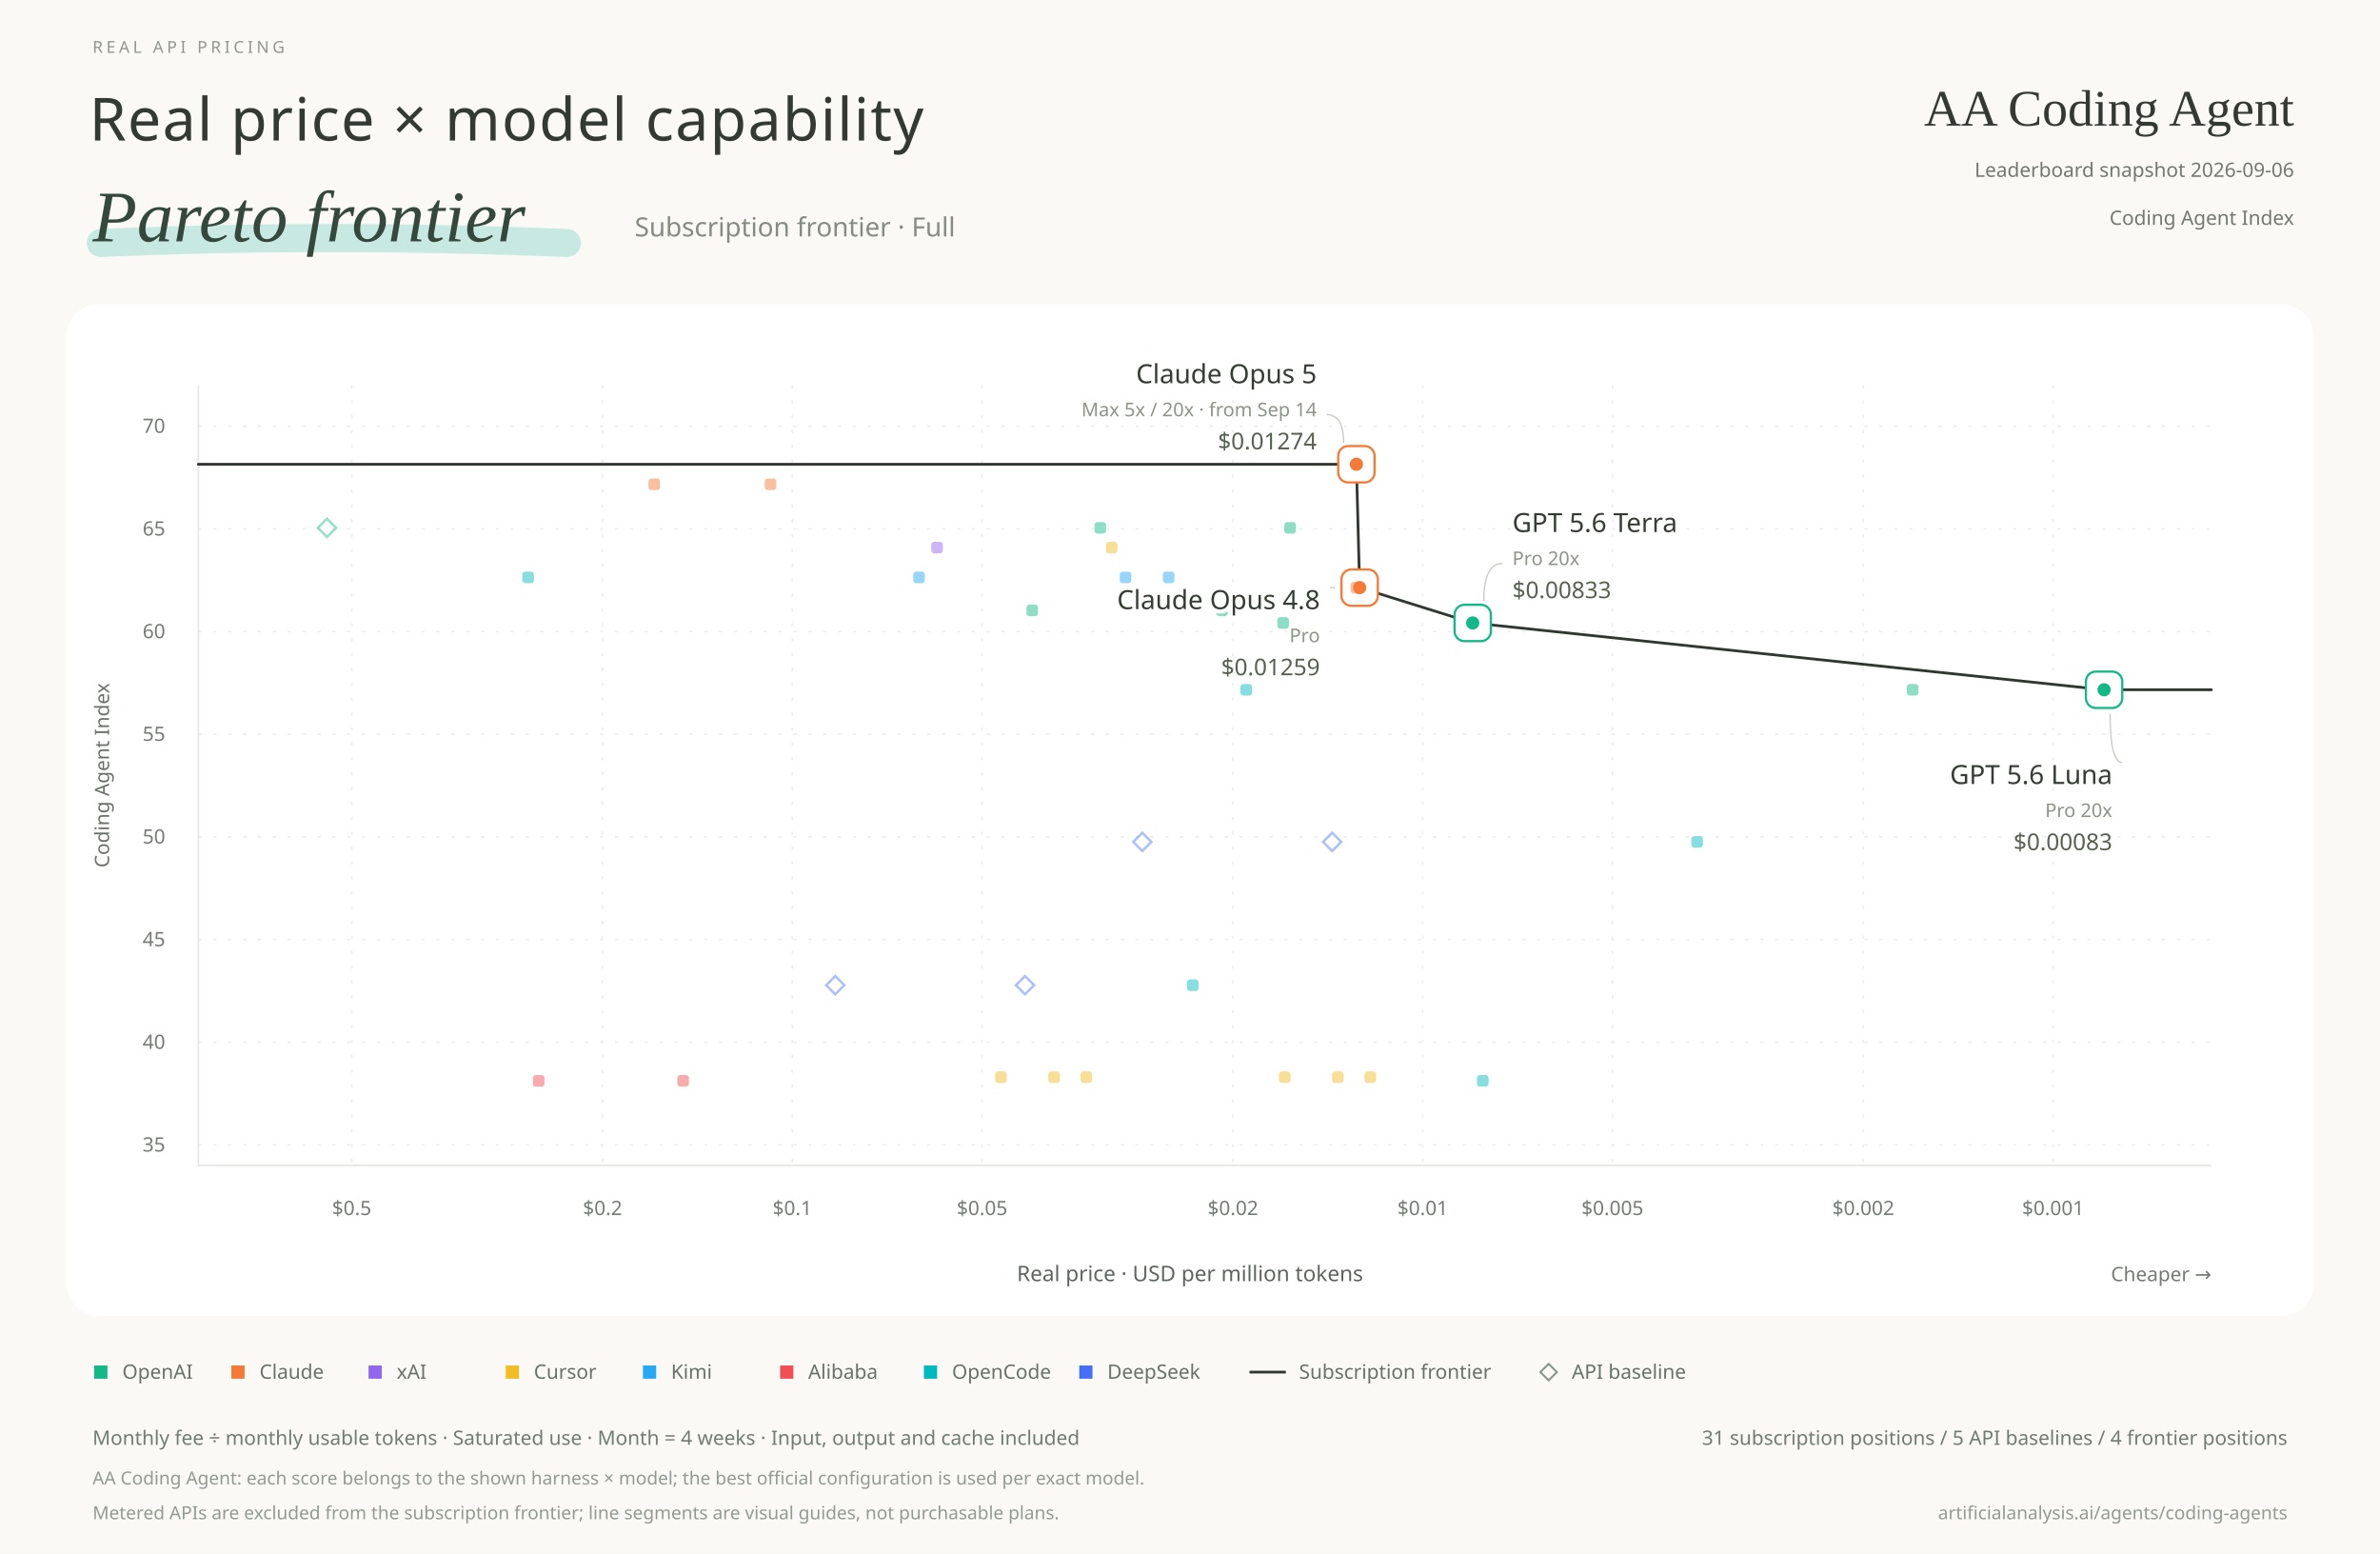
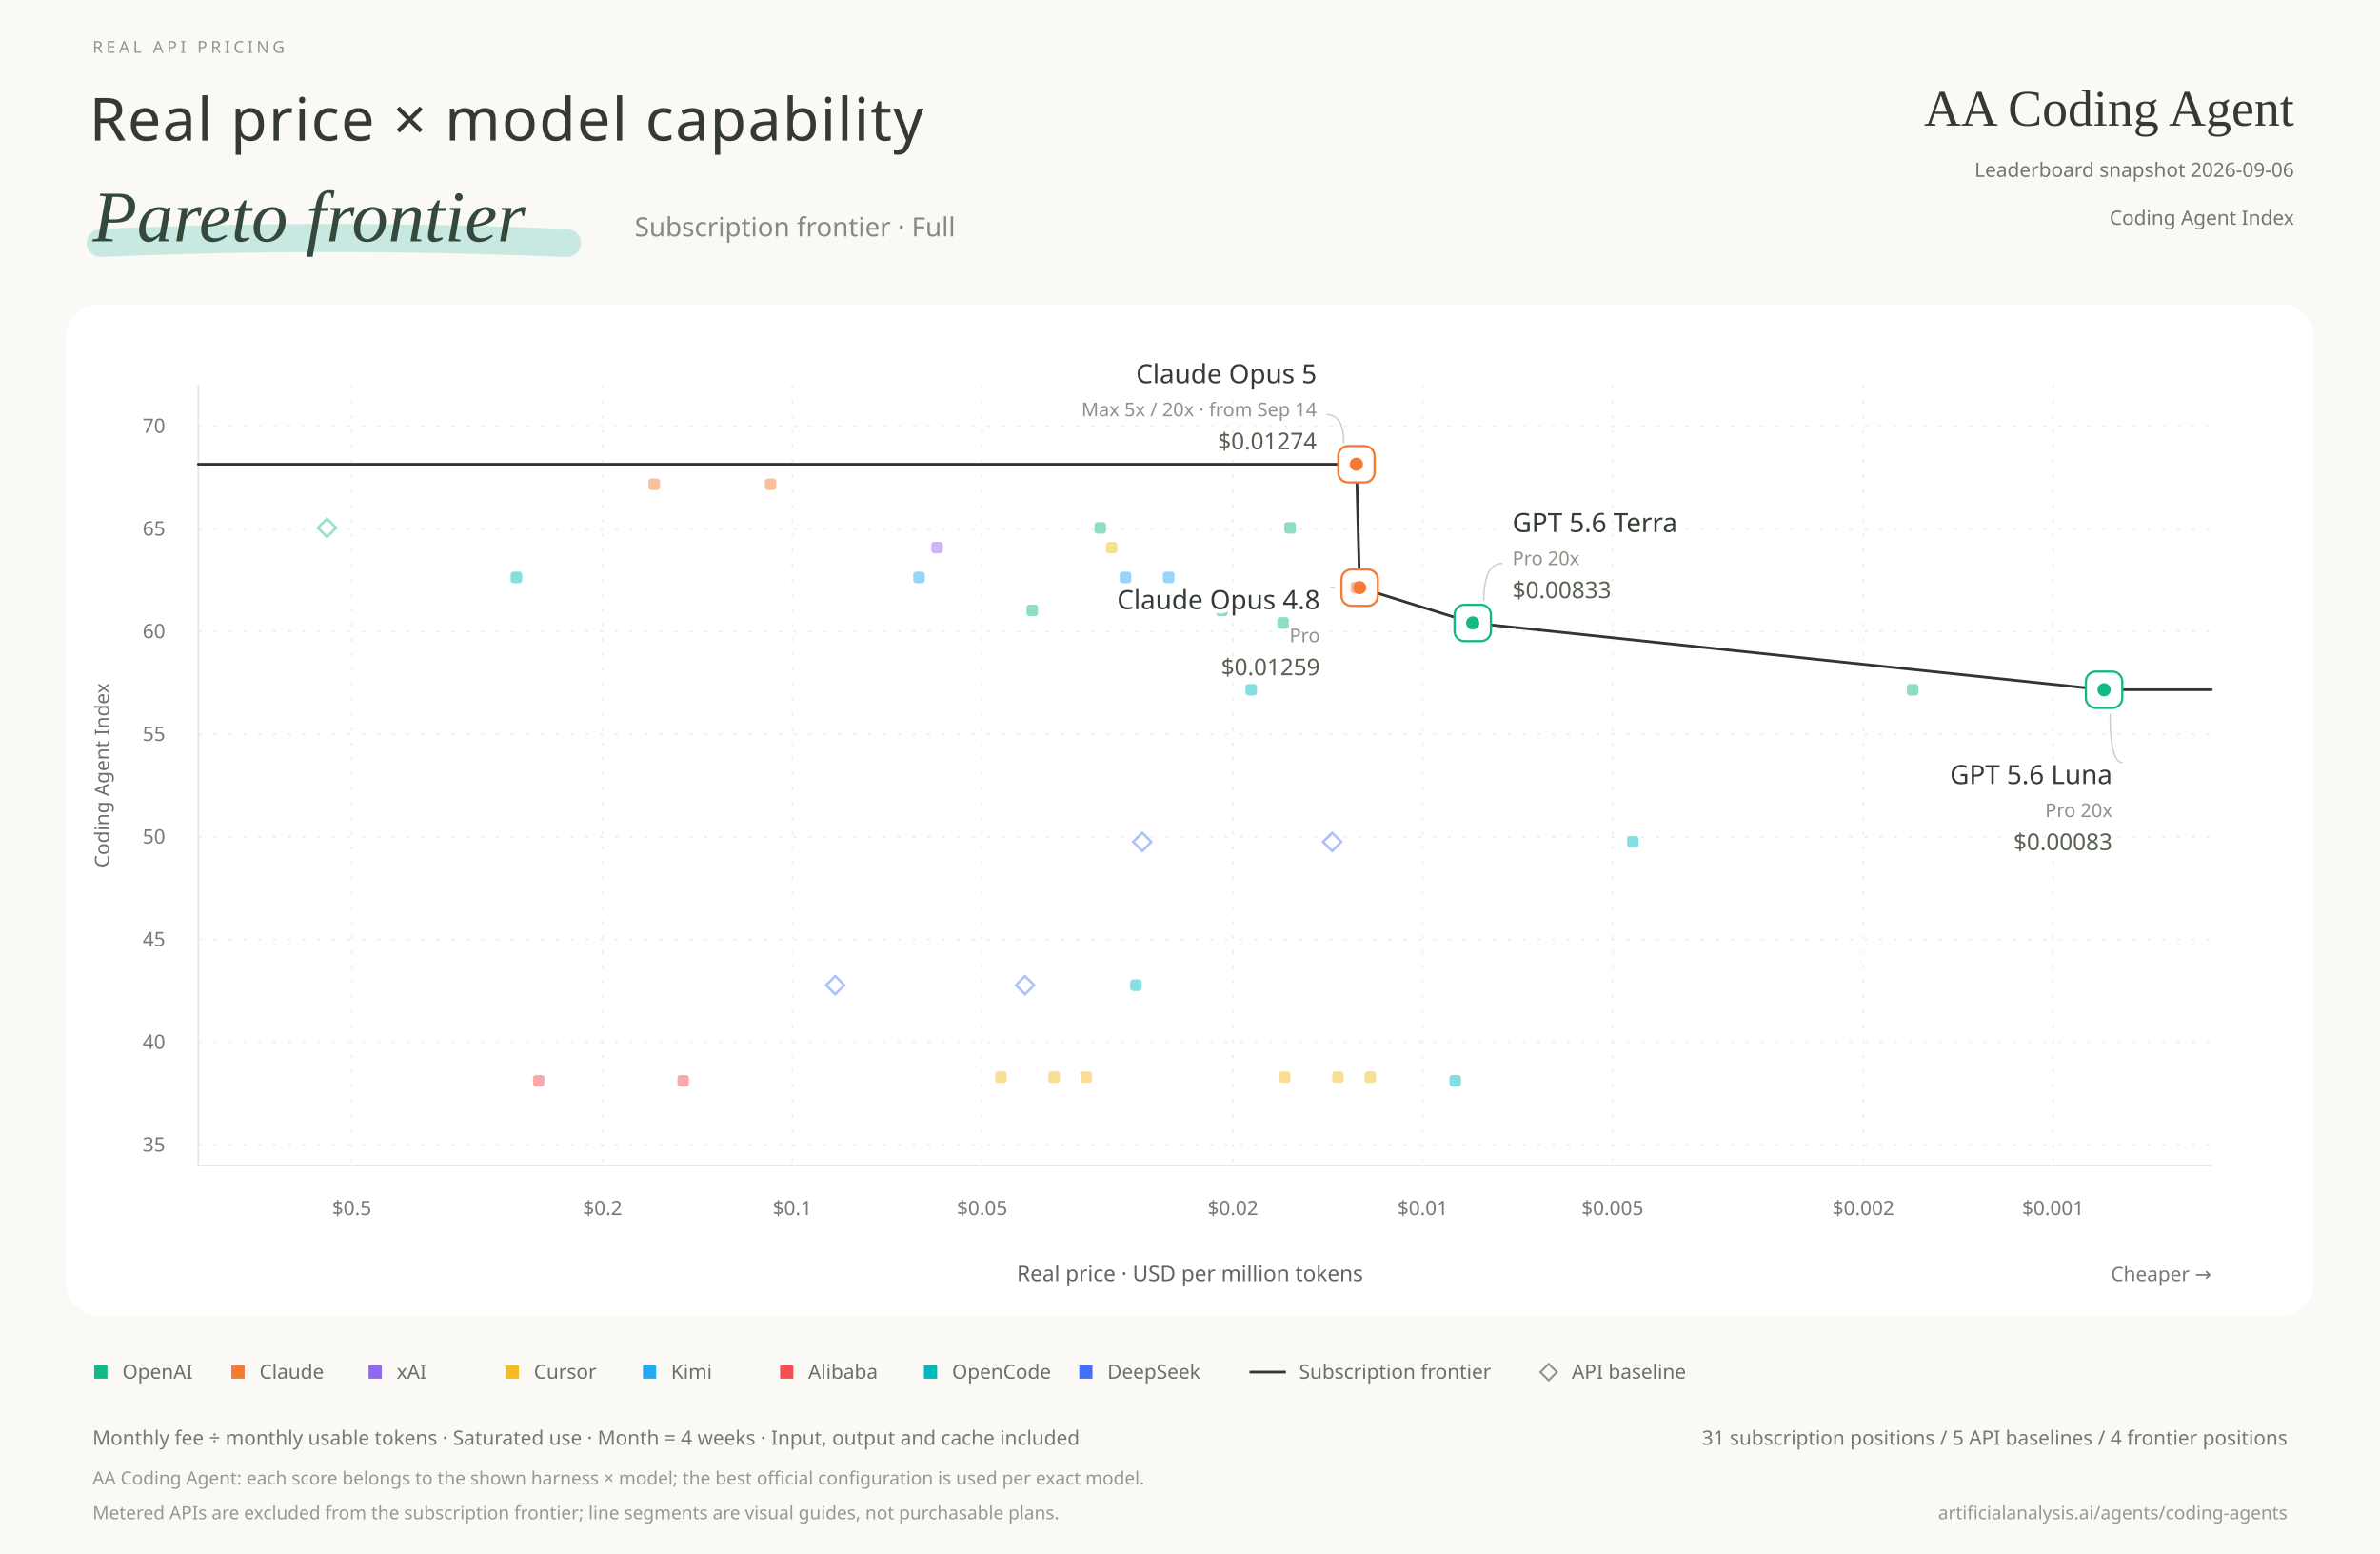
<svg xmlns="http://www.w3.org/2000/svg" width="1440" height="940" viewBox="0 0 1440 940" role="img" aria-labelledby="title desc">
  <style>text{font-family:"Microsoft YaHei","Segoe UI",sans-serif} .serif{font-family:"Times New Roman",serif} .number{font-family:"Segoe UI",sans-serif;font-variant-numeric:tabular-nums} .label-name{paint-order:stroke;stroke:#fff;stroke-width:5px;stroke-linejoin:round} .point:hover{opacity:1}</style>
  <rect width="1440" height="940" fill="#FAF9F6" />
  <text x="56.000" y="32.000" font-size="10" fill="#90968D" text-anchor="start" font-weight="400" letter-spacing="2.1">REAL API PRICING</text>
  <text x="54.000" y="85.000" font-size="36" fill="#343A33" text-anchor="start" font-weight="300" letter-spacing=".8">Real price × model capability</text>
  <path d="M61 147 Q197 141 343 147" stroke="#9FDDD0" stroke-width="17" stroke-linecap="round" opacity=".55" fill="none" />
  <text x="56.000" y="146.000" font-size="44" fill="#35483E" text-anchor="start" font-weight="400" class="serif" font-style="italic">Pareto frontier</text>
  <text x="384.000" y="143.000" font-size="16" fill="#858B81" text-anchor="start" font-weight="300">Subscription frontier · Full</text>
  <text x="1388.000" y="76.000" font-size="31" fill="#343A33" text-anchor="end" font-weight="400" class="serif">AA Coding Agent</text>
  <text x="1388.000" y="107.000" font-size="12" fill="#737771" text-anchor="end" font-weight="400">Leaderboard snapshot  2026-09-06</text>
  <text x="1388.000" y="136.000" font-size="12" fill="#737771" text-anchor="end" font-weight="400">Coding Agent Index</text>
  <rect x="40" y="184" width="1360" height="612" rx="20" fill="#FFFFFF" />
  <path d="M1242.198 233V705" stroke="#E8EBE7" stroke-dasharray="2 7" opacity=".8" />
  <text x="1242.198" y="735.000" font-size="12" fill="#747B74" text-anchor="middle" font-weight="400" class="number">$0.001</text>
  <path d="M1127.384 233V705" stroke="#E8EBE7" stroke-dasharray="2 7" opacity=".8" />
  <text x="1127.384" y="735.000" font-size="12" fill="#747B74" text-anchor="middle" font-weight="400" class="number">$0.002</text>
  <path d="M975.609 233V705" stroke="#E8EBE7" stroke-dasharray="2 7" opacity=".8" />
  <text x="975.609" y="735.000" font-size="12" fill="#747B74" text-anchor="middle" font-weight="400" class="number">$0.005</text>
  <path d="M860.795 233V705" stroke="#E8EBE7" stroke-dasharray="2 7" opacity=".8" />
  <text x="860.795" y="735.000" font-size="12" fill="#747B74" text-anchor="middle" font-weight="400" class="number">$0.01</text>
  <path d="M745.981 233V705" stroke="#E8EBE7" stroke-dasharray="2 7" opacity=".8" />
  <text x="745.981" y="735.000" font-size="12" fill="#747B74" text-anchor="middle" font-weight="400" class="number">$0.02</text>
  <path d="M594.206 233V705" stroke="#E8EBE7" stroke-dasharray="2 7" opacity=".8" />
  <text x="594.206" y="735.000" font-size="12" fill="#747B74" text-anchor="middle" font-weight="400" class="number">$0.05</text>
  <path d="M479.392 233V705" stroke="#E8EBE7" stroke-dasharray="2 7" opacity=".8" />
  <text x="479.392" y="735.000" font-size="12" fill="#747B74" text-anchor="middle" font-weight="400" class="number">$0.1</text>
  <path d="M364.578 233V705" stroke="#E8EBE7" stroke-dasharray="2 7" opacity=".8" />
  <text x="364.578" y="735.000" font-size="12" fill="#747B74" text-anchor="middle" font-weight="400" class="number">$0.2</text>
  <path d="M212.803 233V705" stroke="#E8EBE7" stroke-dasharray="2 7" opacity=".8" />
  <text x="212.803" y="735.000" font-size="12" fill="#747B74" text-anchor="middle" font-weight="400" class="number">$0.5</text>
  <path d="M120 692.579H1338" stroke="#E8EBE7" stroke-dasharray="2 7" opacity=".8" />
  <text x="100.000" y="696.579" font-size="12" fill="#747B74" text-anchor="end" font-weight="400" class="number">35</text>
  <path d="M120 630.474H1338" stroke="#E8EBE7" stroke-dasharray="2 7" opacity=".8" />
  <text x="100.000" y="634.474" font-size="12" fill="#747B74" text-anchor="end" font-weight="400" class="number">40</text>
  <path d="M120 568.368H1338" stroke="#E8EBE7" stroke-dasharray="2 7" opacity=".8" />
  <text x="100.000" y="572.368" font-size="12" fill="#747B74" text-anchor="end" font-weight="400" class="number">45</text>
  <path d="M120 506.263H1338" stroke="#E8EBE7" stroke-dasharray="2 7" opacity=".8" />
  <text x="100.000" y="510.263" font-size="12" fill="#747B74" text-anchor="end" font-weight="400" class="number">50</text>
  <path d="M120 444.158H1338" stroke="#E8EBE7" stroke-dasharray="2 7" opacity=".8" />
  <text x="100.000" y="448.158" font-size="12" fill="#747B74" text-anchor="end" font-weight="400" class="number">55</text>
  <path d="M120 382.053H1338" stroke="#E8EBE7" stroke-dasharray="2 7" opacity=".8" />
  <text x="100.000" y="386.053" font-size="12" fill="#747B74" text-anchor="end" font-weight="400" class="number">60</text>
  <path d="M120 319.947H1338" stroke="#E8EBE7" stroke-dasharray="2 7" opacity=".8" />
  <text x="100.000" y="323.947" font-size="12" fill="#747B74" text-anchor="end" font-weight="400" class="number">65</text>
  <path d="M120 257.842H1338" stroke="#E8EBE7" stroke-dasharray="2 7" opacity=".8" />
  <text x="100.000" y="261.842" font-size="12" fill="#747B74" text-anchor="end" font-weight="400" class="number">70</text>
  <path d="M120 233V705H1338" fill="none" stroke="#E3E7E2" />
  <text x="66.000" y="469.000" font-size="12" fill="#697169" text-anchor="middle" font-weight="400" transform="rotate(-90 66 469.0)">Coding Agent Index</text>
  <text x="720.000" y="775.000" font-size="13" fill="#5D655E" text-anchor="middle" font-weight="400">Real price · USD per million tokens</text>
  <text x="1338.000" y="775.000" font-size="12" fill="#737B74" text-anchor="end" font-weight="400">Cheaper →</text>
  <path id="frontier" d="M120.000,280.824 L820.683,280.824 L822.645,355.465 L891.061,376.835 L1273.062,417.253 L1338.000,417.253" fill="none" stroke="#303630" stroke-width="1.65" stroke-linecap="round" stroke-linejoin="round" />
  <g class="point" data-billing="subscription" data-frontier="false" data-price="0.03247" data-score="65.0524" data-x="665.714" data-y="319.297" transform="translate(665.714 319.297)">
    <rect x="-3.5" y="-3.5" width="7" height="7" rx="1.8" fill="#12B886" opacity=".48" />
  </g>
  <g class="point" data-billing="subscription" data-frontier="false" data-price="0.01623" data-score="65.0524" data-x="780.579" data-y="319.297" transform="translate(780.579 319.297)">
    <rect x="-3.5" y="-3.5" width="7" height="7" rx="1.8" fill="#12B886" opacity=".48" />
  </g>
  <g class="point" data-billing="subscription" data-frontier="true" data-price="0.01259" data-score="62.1405" data-x="822.645" data-y="355.465" transform="translate(822.645 355.465)">
    <rect x="-11" y="-11" width="22" height="22" rx="6" fill="#FFF" stroke="#F47A35" stroke-width="1.35" />
    <circle r="4" fill="#F47A35" />
  </g>
  <g class="point" data-billing="subscription" data-frontier="true" data-price="0.01274" data-score="68.1498" data-x="820.683" data-y="280.824" transform="translate(820.683 280.824)">
    <rect x="-11" y="-11" width="22" height="22" rx="6" fill="#FFF" stroke="#F47A35" stroke-width="1.35" />
    <circle r="4" fill="#F47A35" />
  </g>
  <g class="point" data-billing="subscription" data-frontier="false" data-price="0.02529" data-score="62.6388" data-x="707.109" data-y="349.276" transform="translate(707.109 349.276)">
    <rect x="-3.5" y="-3.5" width="7" height="7" rx="1.8" fill="#26A9F5" opacity=".48" />
  </g>
  <g class="point" data-billing="subscription" data-frontier="false" data-price="0.06295" data-score="62.6388" data-x="556.056" data-y="349.276" transform="translate(556.056 349.276)">
    <rect x="-3.5" y="-3.5" width="7" height="7" rx="1.8" fill="#26A9F5" opacity=".48" />
  </g>
  <g class="point" data-billing="subscription" data-frontier="false" data-price="0.02961" data-score="62.6388" data-x="680.987" data-y="349.276" transform="translate(680.987 349.276)">
    <rect x="-3.5" y="-3.5" width="7" height="7" rx="1.8" fill="#26A9F5" opacity=".48" />
  </g>
  <g class="point" data-billing="subscription" data-frontier="false" data-price="0.14901" data-score="38.1218" data-x="413.327" data-y="653.803" transform="translate(413.327 653.803)">
    <rect x="-3.5" y="-3.5" width="7" height="7" rx="1.8" fill="#F34E54" opacity=".48" />
  </g>
  <g class="point" data-billing="subscription" data-frontier="false" data-price="0.25253" data-score="38.1218" data-x="325.949" data-y="653.803" transform="translate(325.949 653.803)">
    <rect x="-3.5" y="-3.5" width="7" height="7" rx="1.8" fill="#F34E54" opacity=".48" />
  </g>
-   <g class="point" data-billing="subscription" data-frontier="false" data-price="0.01905" data-score="57.1661" data-x="754.042" data-y="417.253" transform="translate(754.042 417.253)">
-     <rect x="-3.5" y="-3.5" width="7" height="7" rx="1.8" fill="#00B9BC" opacity=".48" />
-   </g>
-   <g class="point" data-billing="subscription" data-frontier="false" data-price="0.26247" data-score="62.6388" data-x="319.554" data-y="349.276" transform="translate(319.554 349.276)">
-     <rect x="-3.5" y="-3.5" width="7" height="7" rx="1.8" fill="#00B9BC" opacity=".48" />
-   </g>
-   <g class="point" data-billing="subscription" data-frontier="false" data-price="0.00803" data-score="38.1218" data-x="897.137" data-y="653.803" transform="translate(897.137 653.803)">
-     <rect x="-3.5" y="-3.5" width="7" height="7" rx="1.8" fill="#00B9BC" opacity=".48" />
-   </g>
-   <g class="point" data-billing="subscription" data-frontier="false" data-price="0.02316" data-score="42.7797" data-x="721.683" data-y="595.947" transform="translate(721.683 595.947)">
-     <rect x="-3.5" y="-3.5" width="7" height="7" rx="1.8" fill="#00B9BC" opacity=".48" />
-   </g>
-   <g class="point" data-billing="subscription" data-frontier="false" data-price="0.00367" data-score="49.7576" data-x="1026.833" data-y="509.274" transform="translate(1026.833 509.274)">
+   <g class="point" data-billing="subscription" data-frontier="false" data-price="0.01871" data-score="57.1661" data-x="757.025" data-y="417.253" transform="translate(757.025 417.253)">
+     <rect x="-3.5" y="-3.5" width="7" height="7" rx="1.8" fill="#00B9BC" opacity=".48" />
+   </g>
+   <g class="point" data-billing="subscription" data-frontier="false" data-price="0.27397" data-score="62.6388" data-x="312.451" data-y="349.276" transform="translate(312.451 349.276)">
+     <rect x="-3.5" y="-3.5" width="7" height="7" rx="1.8" fill="#00B9BC" opacity=".48" />
+   </g>
+   <g class="point" data-billing="subscription" data-frontier="false" data-price="0.00888" data-score="38.1218" data-x="880.470" data-y="653.803" transform="translate(880.470 653.803)">
+     <rect x="-3.5" y="-3.5" width="7" height="7" rx="1.8" fill="#00B9BC" opacity=".48" />
+   </g>
+   <g class="point" data-billing="subscription" data-frontier="false" data-price="0.0285" data-score="42.7797" data-x="687.316" data-y="595.947" transform="translate(687.316 595.947)">
+     <rect x="-3.5" y="-3.5" width="7" height="7" rx="1.8" fill="#00B9BC" opacity=".48" />
+   </g>
+   <g class="point" data-billing="subscription" data-frontier="false" data-price="0.00464" data-score="49.7576" data-x="987.986" data-y="509.274" transform="translate(987.986 509.274)">
    <rect x="-3.5" y="-3.5" width="7" height="7" rx="1.8" fill="#00B9BC" opacity=".48" />
  </g>
  <g class="point" data-billing="subscription" data-frontier="false" data-price="0.01665" data-score="60.4201" data-x="776.347" data-y="376.835" transform="translate(776.347 376.835)">
    <rect x="-3.5" y="-3.5" width="7" height="7" rx="1.8" fill="#12B886" opacity=".48" />
  </g>
  <g class="point" data-billing="subscription" data-frontier="false" data-price="0.00167" data-score="57.1661" data-x="1157.253" data-y="417.253" transform="translate(1157.253 417.253)">
    <rect x="-3.5" y="-3.5" width="7" height="7" rx="1.8" fill="#12B886" opacity=".48" />
  </g>
  <g class="point" data-billing="subscription" data-frontier="false" data-price="0.04163" data-score="61.0333" data-x="624.552" data-y="369.218" transform="translate(624.552 369.218)">
    <rect x="-3.5" y="-3.5" width="7" height="7" rx="1.8" fill="#12B886" opacity=".48" />
  </g>
  <g class="point" data-billing="subscription" data-frontier="true" data-price="0.00833" data-score="60.4201" data-x="891.061" data-y="376.835" transform="translate(891.061 376.835)">
    <rect x="-11" y="-11" width="22" height="22" rx="6" fill="#FFF" stroke="#12B886" stroke-width="1.35" />
    <circle r="4" fill="#12B886" />
  </g>
  <g class="point" data-billing="subscription" data-frontier="true" data-price="0.00083" data-score="57.1661" data-x="1273.062" data-y="417.253" transform="translate(1273.062 417.253)">
    <rect x="-11" y="-11" width="22" height="22" rx="6" fill="#FFF" stroke="#12B886" stroke-width="1.35" />
    <circle r="4" fill="#12B886" />
  </g>
  <g class="point" data-billing="subscription" data-frontier="false" data-price="0.02082" data-score="61.0333" data-x="739.325" data-y="369.218" transform="translate(739.325 369.218)">
    <rect x="-3.5" y="-3.5" width="7" height="7" rx="1.8" fill="#12B886" opacity=".48" />
  </g>
  <g class="point" data-billing="subscription" data-frontier="false" data-price="0.01274" data-score="62.1405" data-x="820.683" data-y="355.465" transform="translate(820.683 355.465)">
    <rect x="-3.5" y="-3.5" width="7" height="7" rx="1.8" fill="#F47A35" opacity=".48" />
  </g>
  <g class="point" data-billing="subscription" data-frontier="false" data-price="0.16561" data-score="67.1728" data-x="395.832" data-y="292.959" transform="translate(395.832 292.959)">
    <rect x="-3.5" y="-3.5" width="7" height="7" rx="1.8" fill="#F47A35" opacity=".48" />
  </g>
  <g class="point" data-billing="subscription" data-frontier="false" data-price="0.10828" data-score="67.1728" data-x="466.215" data-y="292.959" transform="translate(466.215 292.959)">
    <rect x="-3.5" y="-3.5" width="7" height="7" rx="1.8" fill="#F47A35" opacity=".48" />
  </g>
  <g class="point" data-billing="subscription" data-frontier="false" data-price="0.01211" data-score="38.3008" data-x="829.084" data-y="651.580" transform="translate(829.084 651.580)">
    <rect x="-3.5" y="-3.5" width="7" height="7" rx="1.8" fill="#F2BC22" opacity=".48" />
  </g>
  <g class="point" data-billing="subscription" data-frontier="false" data-price="0.03115" data-score="64.09" data-x="672.589" data-y="331.251" transform="translate(672.589 331.251)">
    <rect x="-3.5" y="-3.5" width="7" height="7" rx="1.8" fill="#F2BC22" opacity=".48" />
  </g>
  <g class="point" data-billing="subscription" data-frontier="false" data-price="0.01655" data-score="38.3008" data-x="777.345" data-y="651.580" transform="translate(777.345 651.580)">
    <rect x="-3.5" y="-3.5" width="7" height="7" rx="1.8" fill="#F2BC22" opacity=".48" />
  </g>
  <g class="point" data-billing="subscription" data-frontier="false" data-price="0.01363" data-score="38.3008" data-x="809.498" data-y="651.580" transform="translate(809.498 651.580)">
    <rect x="-3.5" y="-3.5" width="7" height="7" rx="1.8" fill="#F2BC22" opacity=".48" />
  </g>
  <g class="point" data-billing="subscription" data-frontier="false" data-price="0.05894" data-score="64.09" data-x="566.958" data-y="331.251" transform="translate(566.958 331.251)">
    <rect x="-3.5" y="-3.5" width="7" height="7" rx="1.8" fill="#9267EF" opacity=".48" />
  </g>
  <g class="point" data-billing="subscription" data-frontier="false" data-price="0.03417" data-score="38.3008" data-x="657.261" data-y="651.580" transform="translate(657.261 651.580)">
    <rect x="-3.5" y="-3.5" width="7" height="7" rx="1.8" fill="#F2BC22" opacity=".48" />
  </g>
  <g class="point" data-billing="subscription" data-frontier="false" data-price="0.04667" data-score="38.3008" data-x="605.622" data-y="651.580" transform="translate(605.622 651.580)">
    <rect x="-3.5" y="-3.5" width="7" height="7" rx="1.8" fill="#F2BC22" opacity=".48" />
  </g>
  <g class="point" data-billing="subscription" data-frontier="false" data-price="0.03844" data-score="38.3008" data-x="637.757" data-y="651.580" transform="translate(637.757 651.580)">
    <rect x="-3.5" y="-3.5" width="7" height="7" rx="1.8" fill="#F2BC22" opacity=".48" />
  </g>
  <g class="point" data-billing="metered" data-frontier="false" data-price="0.01392" data-score="49.7576" data-x="806.011" data-y="509.274" transform="translate(806.011 509.274)">
    <path d="M0 -5.5L5.5 0 0 5.5 -5.5 0Z" fill="white" stroke="#4570F5" stroke-width="1.5" opacity=".44" />
  </g>
  <g class="point" data-billing="metered" data-frontier="false" data-price="0.02785" data-score="49.7576" data-x="691.137" data-y="509.274" transform="translate(691.137 509.274)">
    <path d="M0 -5.5L5.5 0 0 5.5 -5.5 0Z" fill="white" stroke="#4570F5" stroke-width="1.5" opacity=".44" />
  </g>
  <g class="point" data-billing="metered" data-frontier="false" data-price="0.04274" data-score="42.7797" data-x="620.193" data-y="595.947" transform="translate(620.193 595.947)">
    <path d="M0 -5.5L5.5 0 0 5.5 -5.5 0Z" fill="white" stroke="#4570F5" stroke-width="1.5" opacity=".44" />
  </g>
  <g class="point" data-billing="metered" data-frontier="false" data-price="0.08549" data-score="42.7797" data-x="505.360" data-y="595.947" transform="translate(505.360 595.947)">
    <path d="M0 -5.5L5.5 0 0 5.5 -5.5 0Z" fill="white" stroke="#4570F5" stroke-width="1.5" opacity=".44" />
  </g>
  <g class="point" data-billing="metered" data-frontier="false" data-price="0.54723" data-score="65.0524" data-x="197.852" data-y="319.297" transform="translate(197.852 319.297)">
    <path d="M0 -5.5L5.5 0 0 5.5 -5.5 0Z" fill="white" stroke="#12B886" stroke-width="1.5" opacity=".44" />
  </g>
  <g class="front-label" data-model="claude-opus-5">
    <path d="M812.966,267.961Q812.966,250.824 802.683,250.824" stroke="#C4CDC3" stroke-width=".8" fill="none" />
    <text x="796.683" y="231.824" font-size="16" fill="#343C34" text-anchor="end" font-weight="400" class="label-name">Claude Opus 5</text>
    <text x="796.683" y="251.824" font-size="11.5" fill="#8B9487" text-anchor="end" font-weight="400">Max 5x / 20x · from Sep 14</text>
    <text x="796.683" y="271.824" font-size="14" fill="#566150" text-anchor="end" font-weight="400" class="number">$0.01274</text>
  </g>
  <g class="front-label" data-model="claude-opus-4.8">
    <path d="M807.645,355.465Q807.645,355.465 804.645,355.465" stroke="#C4CDC3" stroke-width=".8" fill="none" />
    <text x="798.645" y="368.465" font-size="16" fill="#343C34" text-anchor="end" font-weight="400" class="label-name">Claude Opus 4.8</text>
    <text x="798.645" y="388.465" font-size="11.5" fill="#8B9487" text-anchor="end" font-weight="400">Pro</text>
    <text x="798.645" y="408.465" font-size="14" fill="#566150" text-anchor="end" font-weight="400" class="number">$0.01259</text>
  </g>
  <g class="front-label" data-model="gpt-5.6-terra">
    <path d="M897.769,363.418Q897.769,340.835 909.061,340.835" stroke="#C4CDC3" stroke-width=".8" fill="none" />
    <text x="915.061" y="321.835" font-size="16" fill="#343C34" text-anchor="start" font-weight="400" class="label-name">GPT 5.6 Terra</text>
    <text x="915.061" y="341.835" font-size="11.5" fill="#8B9487" text-anchor="start" font-weight="400">Pro 20x</text>
    <text x="915.061" y="361.835" font-size="14" fill="#566150" text-anchor="start" font-weight="400" class="number">$0.00833</text>
  </g>
  <g class="front-label" data-model="gpt-5.6-luna">
    <path d="M1276.700,431.805Q1276.700,461.253 1284.062,461.253" stroke="#C4CDC3" stroke-width=".8" fill="none" />
    <text x="1278.062" y="474.253" font-size="16" fill="#343C34" text-anchor="end" font-weight="400" class="label-name">GPT 5.6 Luna</text>
    <text x="1278.062" y="494.253" font-size="11.5" fill="#8B9487" text-anchor="end" font-weight="400">Pro 20x</text>
    <text x="1278.062" y="514.253" font-size="14" fill="#566150" text-anchor="end" font-weight="400" class="number">$0.00083</text>
  </g>
  <rect x="57" y="826" width="8" height="8" fill="#12B886" />
  <text x="74.000" y="834.000" font-size="12" fill="#687168" text-anchor="start" font-weight="400">OpenAI</text>
  <rect x="140" y="826" width="8" height="8" fill="#F47A35" />
  <text x="157.000" y="834.000" font-size="12" fill="#687168" text-anchor="start" font-weight="400">Claude</text>
  <rect x="223" y="826" width="8" height="8" fill="#9267EF" />
  <text x="240.000" y="834.000" font-size="12" fill="#687168" text-anchor="start" font-weight="400">xAI</text>
  <rect x="306" y="826" width="8" height="8" fill="#F2BC22" />
  <text x="323.000" y="834.000" font-size="12" fill="#687168" text-anchor="start" font-weight="400">Cursor</text>
  <rect x="389" y="826" width="8" height="8" fill="#26A9F5" />
  <text x="406.000" y="834.000" font-size="12" fill="#687168" text-anchor="start" font-weight="400">Kimi</text>
  <rect x="472" y="826" width="8" height="8" fill="#F34E54" />
  <text x="489.000" y="834.000" font-size="12" fill="#687168" text-anchor="start" font-weight="400">Alibaba</text>
  <rect x="559" y="826" width="8" height="8" fill="#00B9BC" />
  <text x="576.000" y="834.000" font-size="12" fill="#687168" text-anchor="start" font-weight="400">OpenCode</text>
  <rect x="653" y="826" width="8" height="8" fill="#4570F5" />
  <text x="670.000" y="834.000" font-size="12" fill="#687168" text-anchor="start" font-weight="400">DeepSeek</text>
  <path d="M756 830h22" stroke="#303630" stroke-width="1.65" />
  <text x="786.000" y="834.000" font-size="12" fill="#687168" text-anchor="start" font-weight="400">Subscription frontier</text>
  <path d="M937 825l5 5-5 5-5-5Z" fill="none" stroke="#8B958D" stroke-width="1.2" />
  <text x="951.000" y="834.000" font-size="12" fill="#687168" text-anchor="start" font-weight="400">API baseline</text>
  <text x="56.000" y="874.000" font-size="12" fill="#727B72" text-anchor="start" font-weight="400">Monthly fee ÷ monthly usable tokens  ·  Saturated use  ·  Month = 4 weeks  ·  Input, output and cache included</text>
  <text x="1384.000" y="874.000" font-size="12" fill="#727B72" text-anchor="end" font-weight="400">31 subscription positions / 5 API baselines / 4 frontier positions</text>
  <text x="56.000" y="898.000" font-size="11" fill="#929A90" text-anchor="start" font-weight="400">AA Coding Agent: each score belongs to the shown harness × model; the best official configuration is used per exact model.</text>
  <text x="56.000" y="919.000" font-size="11" fill="#929A90" text-anchor="start" font-weight="400">Metered APIs are excluded from the subscription frontier; line segments are visual guides, not purchasable plans.</text>
  <text x="1384.000" y="919.000" font-size="11" fill="#929A90" text-anchor="end" font-weight="400">artificialanalysis.ai/agents/coding-agents</text>
</svg>
